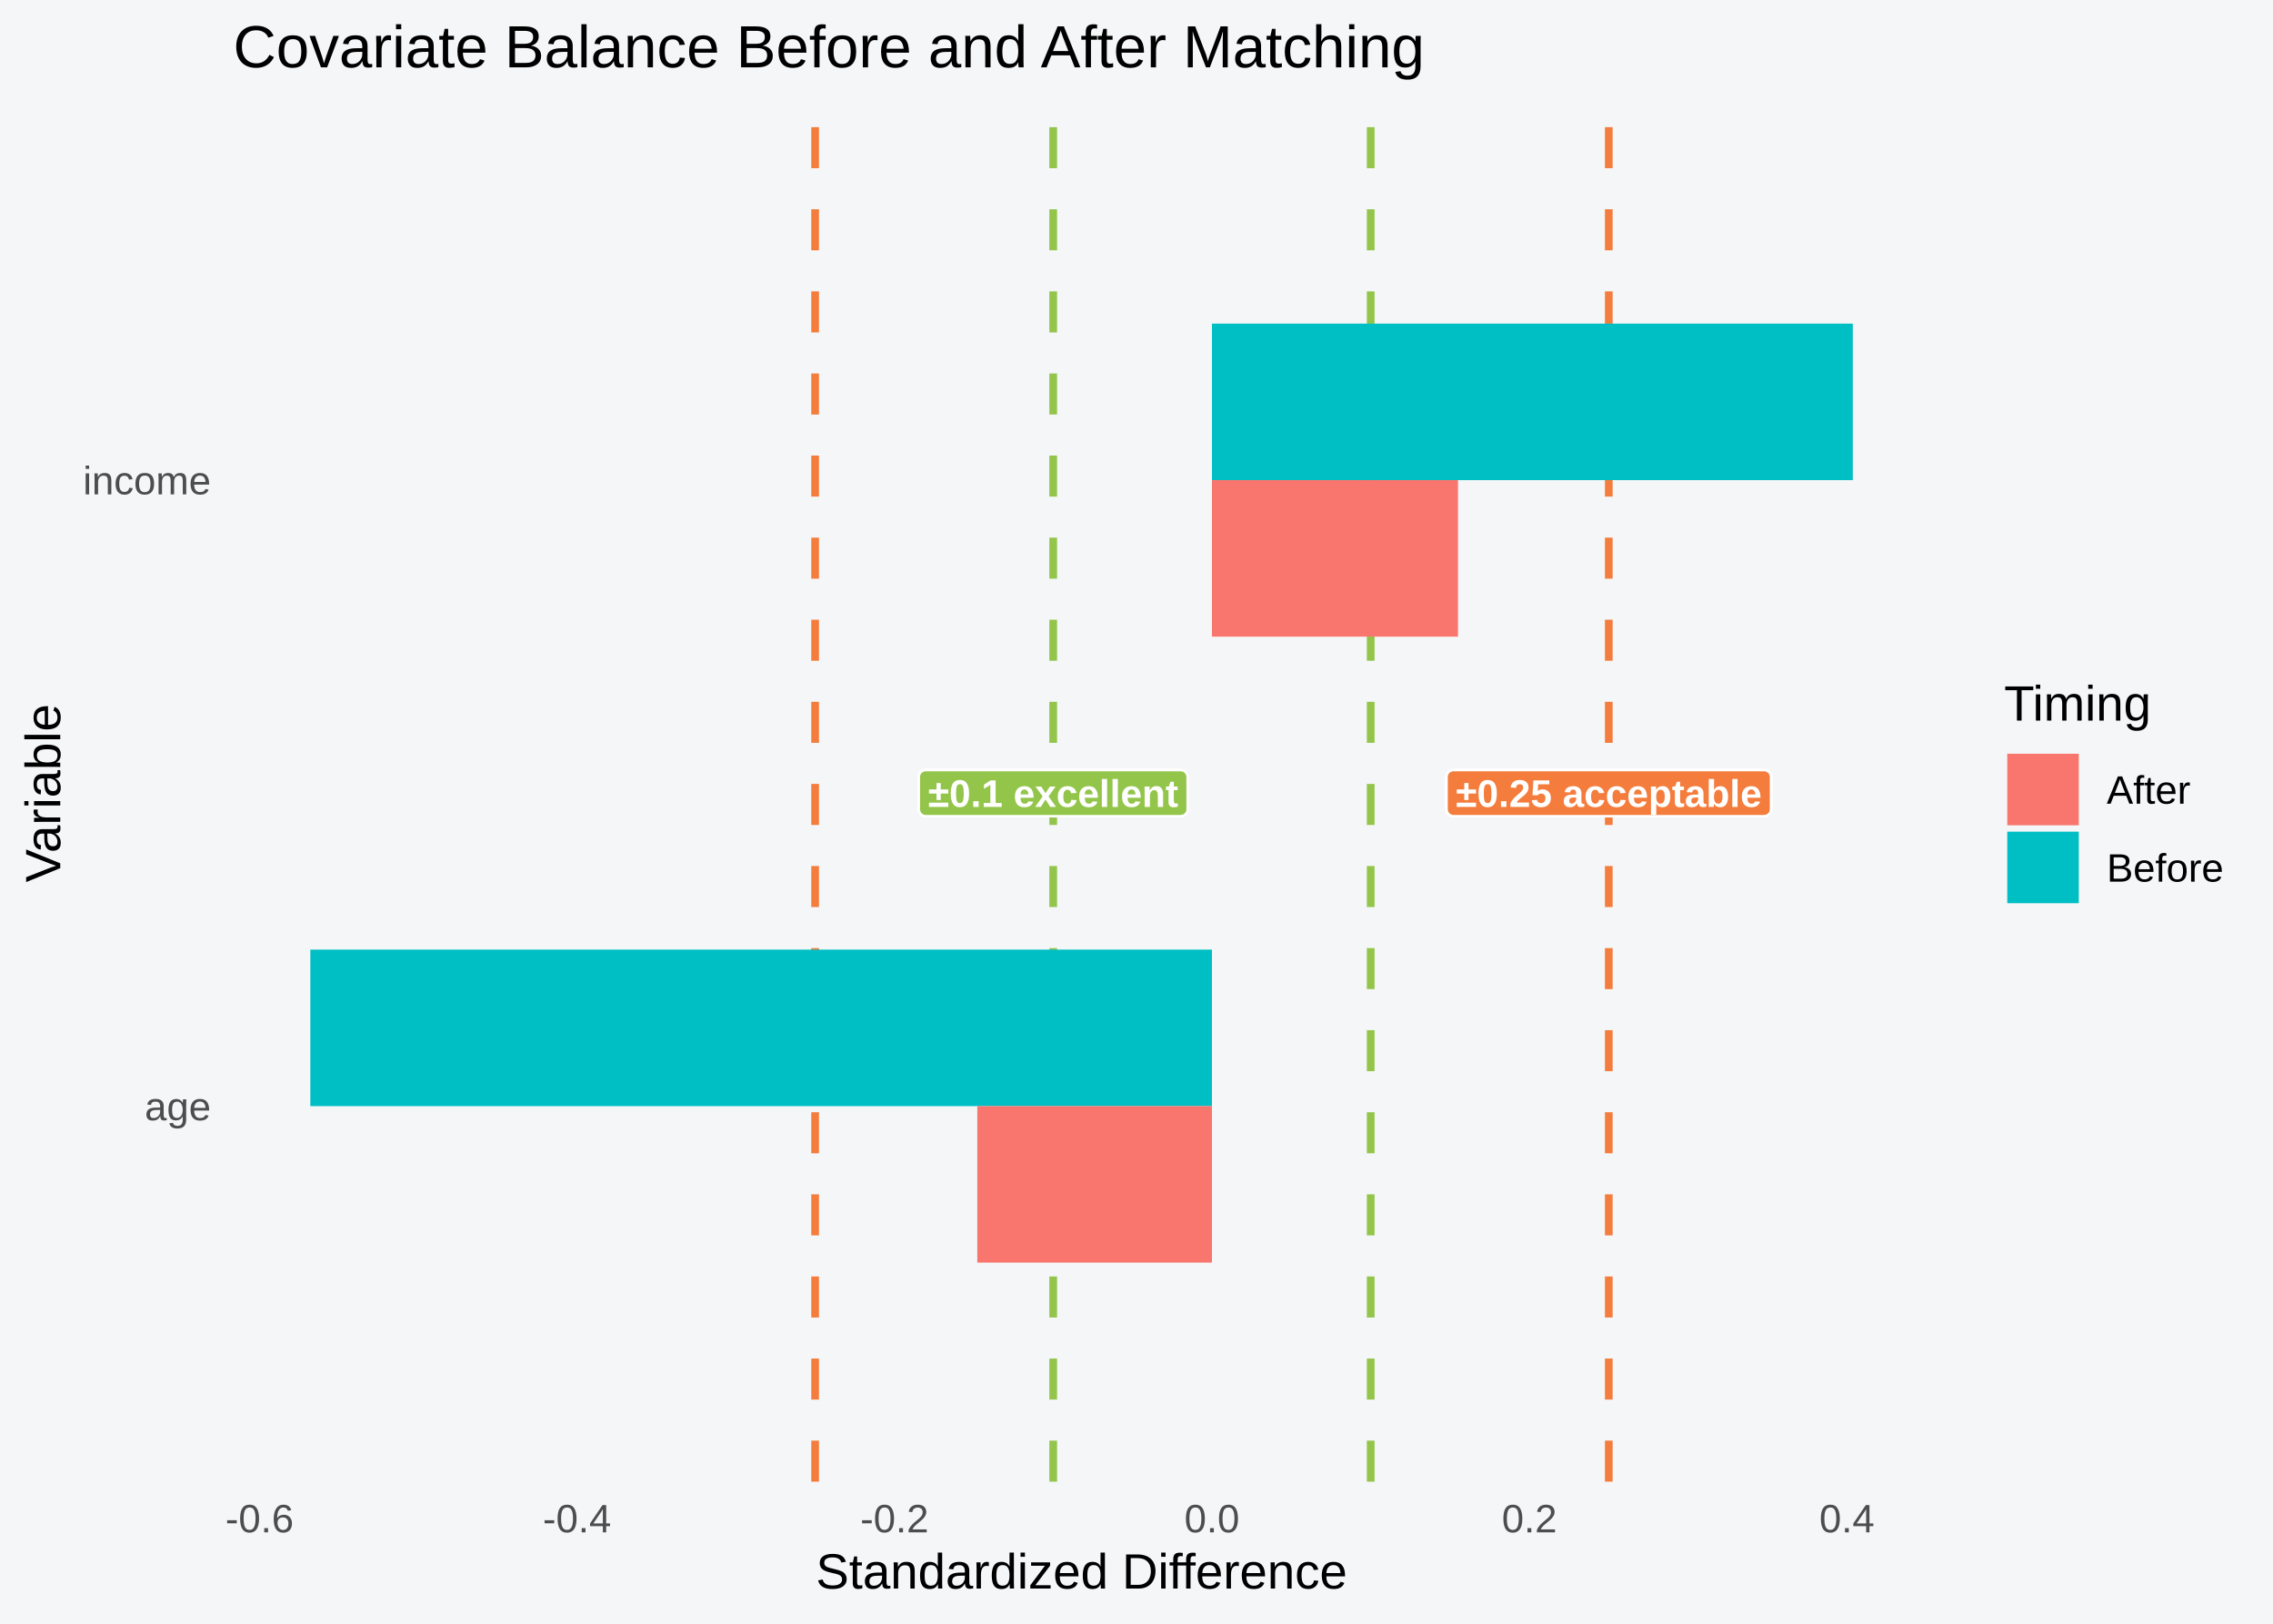
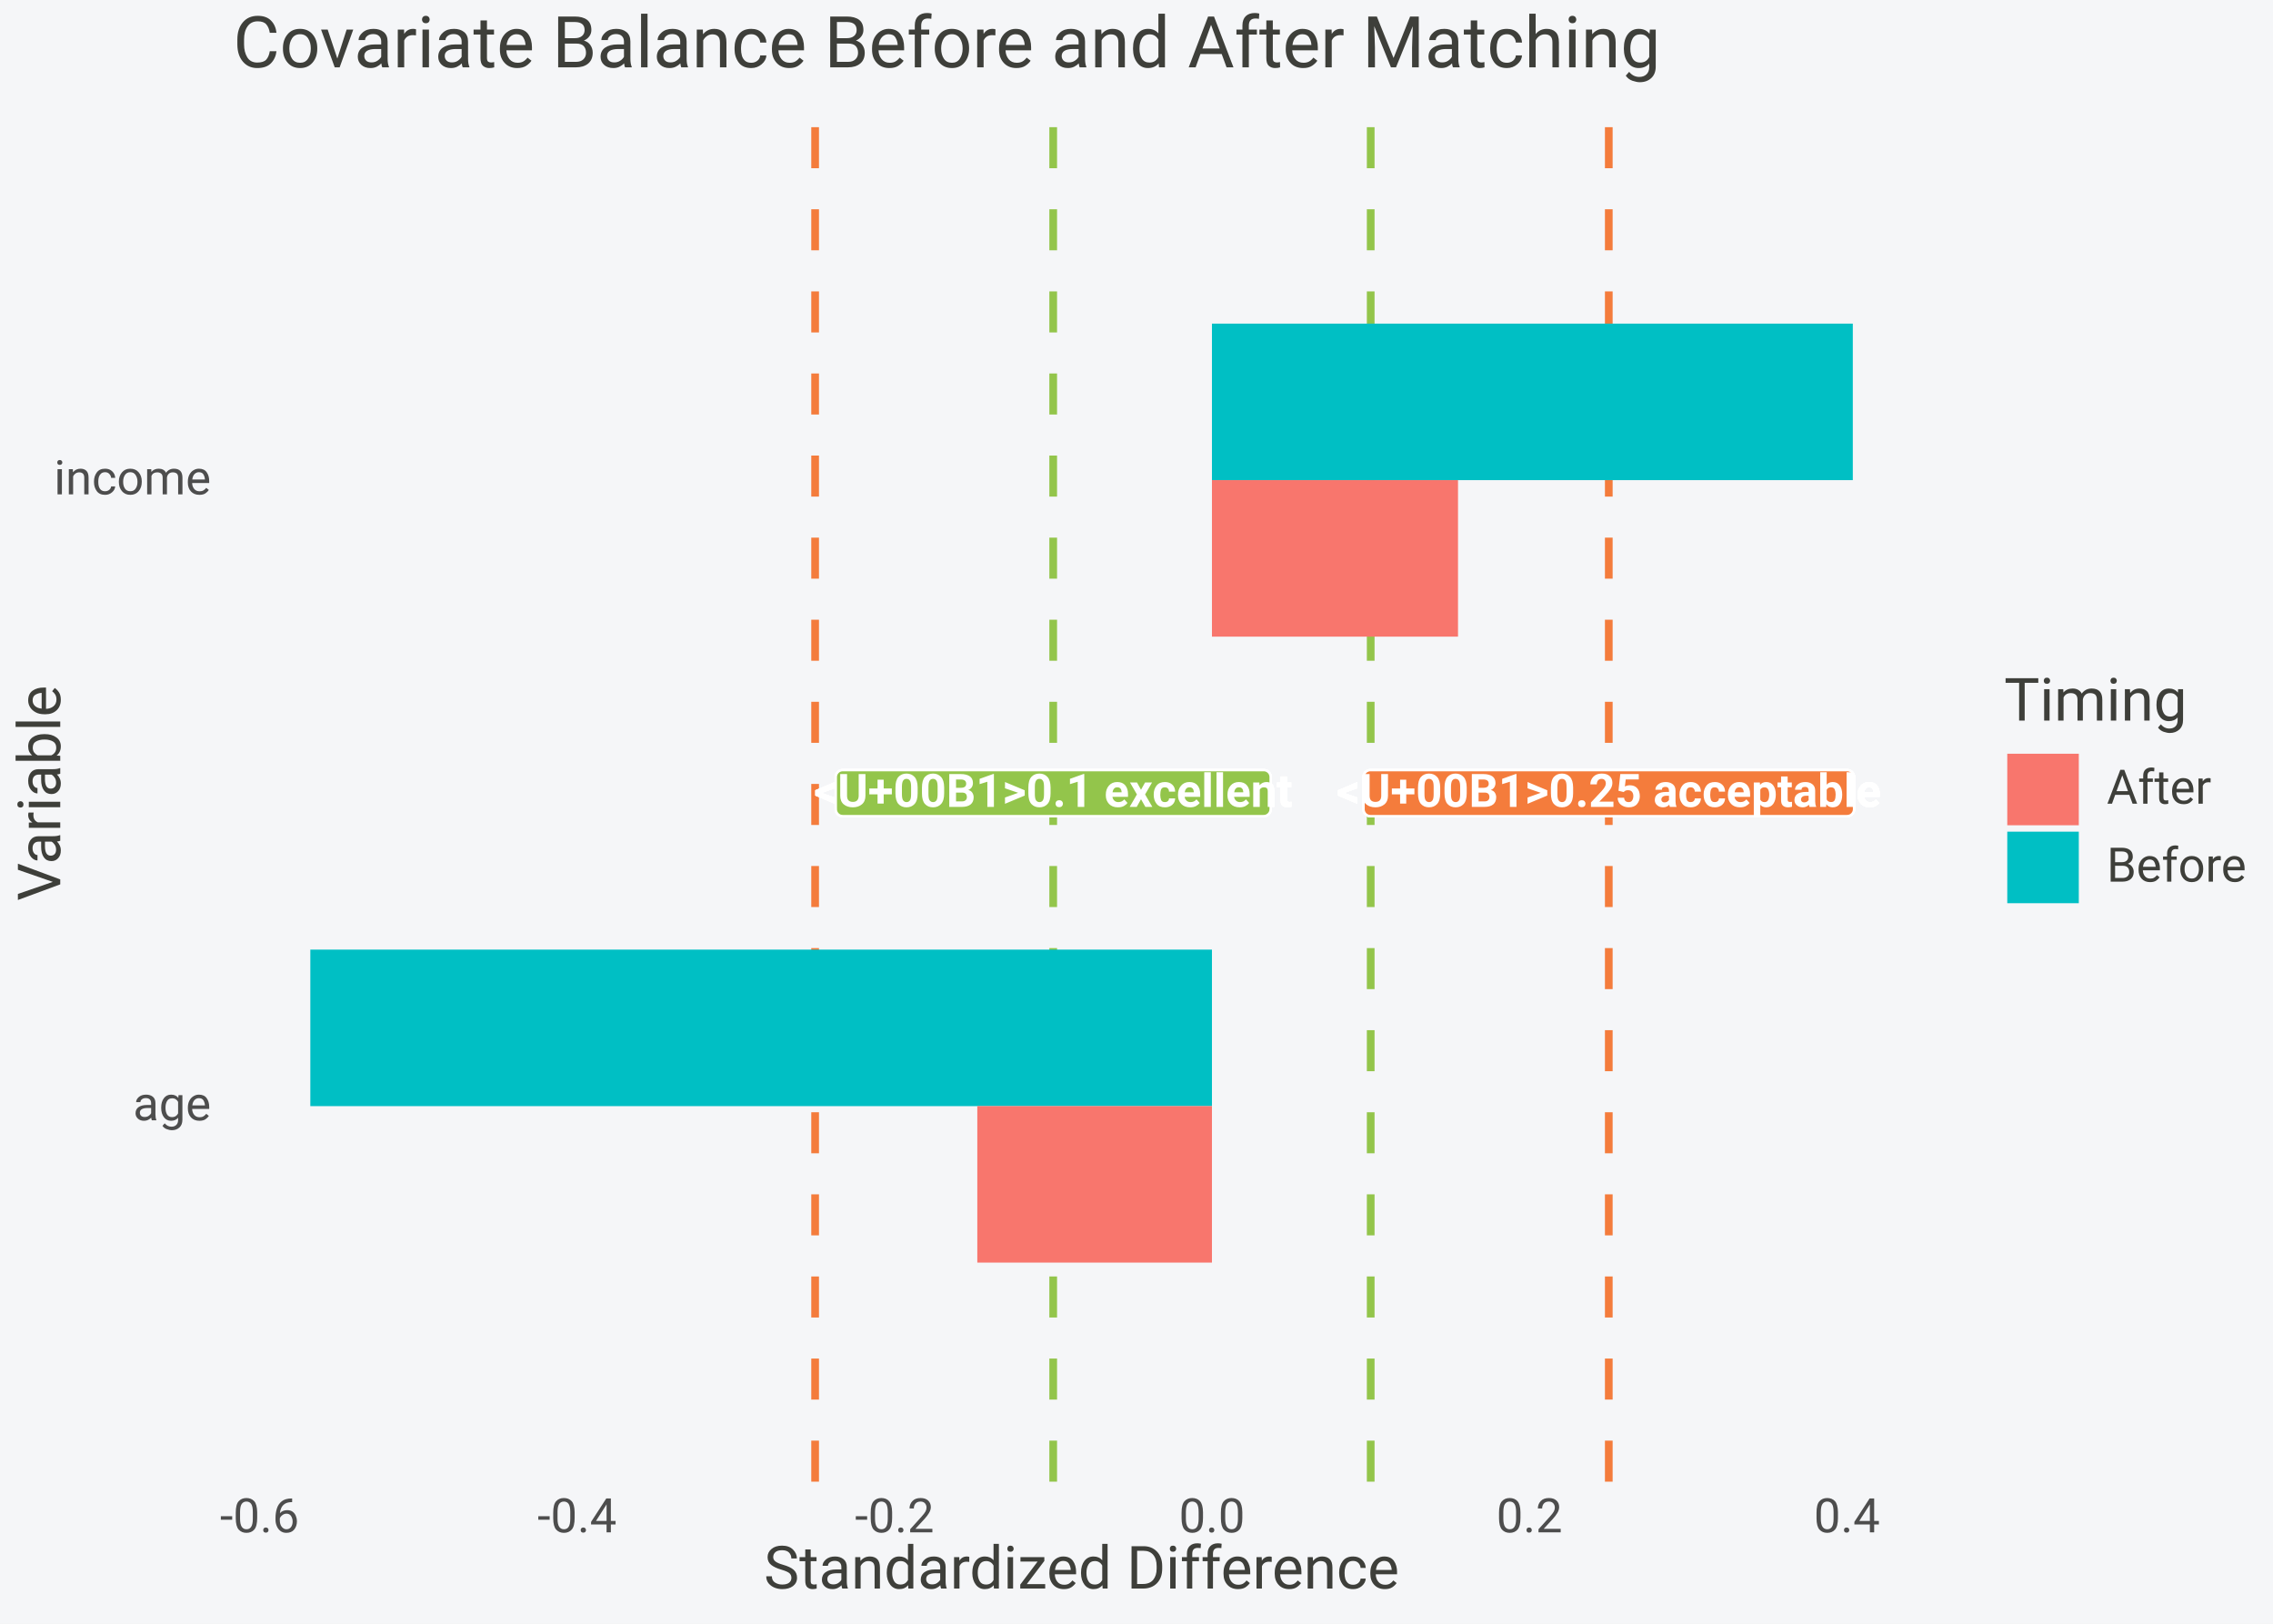
<svg xmlns="http://www.w3.org/2000/svg" width="504.00pt" height="360.00pt" viewBox="0 0 504.00 360.00">
  <g class="svglite">
    <defs>
      <style type="text/css">
-     .svglite line, .svglite polyline, .svglite polygon, .svglite path, .svglite rect, .svglite circle {
+     /* theme-aware-processed */
+     .svglite line, .svglite polyline, .svglite polygon, .svglite path, .svglite circle {
      fill: none;
-       stroke: #000000;
+       stroke: #3E3F3A;
+       stroke-linecap: round;
+       stroke-linejoin: round;
+       stroke-miterlimit: 10.00;
+     }
+     .svglite &gt; g &gt; rect {
+       fill: none;
+       stroke: #3E3F3A;
      stroke-linecap: round;
      stroke-linejoin: round;
      stroke-miterlimit: 10.00;
    }
    .svglite text {
      white-space: pre;
+       fill: #3E3F3A;
    }
    .svglite g.glyphgroup path {
      fill: inherit;
      stroke: none;
    }
  </style>
    </defs>
    <rect width="100%" height="100%" style="stroke: none; fill: #F5F6F8;" />
    <defs>
      <clipPath id="cpMC4wMHw1MDQuMDB8MC4wMHwzNjAuMDA=">
        <rect x="0.00" y="0.00" width="504.00" height="360.00" />
      </clipPath>
    </defs>
    <g clip-path="url(#cpMC4wMHw1MDQuMDB8MC4wMHwzNjAuMDA=)">
-       <rect x="0.00" y="0.00" width="504.00" height="360.00" style="stroke-width: 1.07; stroke: none;" />
-     </g>
+       <rect x="0.00" y="0.00" width="504.00" height="360.00" style="stroke-width: 1.07; stroke: none;" /> fill: #F5F6F8;' /&gt;
+ </g>
    <defs>
      <clipPath id="cpNTEuNzF8NDI3Ljk0fDIzLjE4fDMyOC41MA==">
        <rect x="51.71" y="23.18" width="376.23" height="305.33" />
      </clipPath>
    </defs>
    <g clip-path="url(#cpNTEuNzF8NDI3Ljk0fDIzLjE4fDMyOC41MA==)">
-       <rect x="51.71" y="23.18" width="376.23" height="305.33" style="stroke-width: 1.07; stroke: none;" />
-       <line x1="233.53" y1="328.50" x2="233.53" y2="23.18" style="stroke-width: 1.71; stroke: #93C54B; stroke-dasharray: 9.10,9.10; stroke-linecap: butt;" />
+       <rect x="51.71" y="23.18" width="376.23" height="305.33" style="stroke-width: 1.07; stroke: none;" /> fill: #F5F6F8;' /&gt;
+ <line x1="233.53" y1="328.50" x2="233.53" y2="23.18" style="stroke-width: 1.71; stroke: #93C54B; stroke-dasharray: 9.10,9.10; stroke-linecap: butt;" />
      <line x1="303.93" y1="328.50" x2="303.93" y2="23.18" style="stroke-width: 1.71; stroke: #93C54B; stroke-dasharray: 9.10,9.10; stroke-linecap: butt;" />
      <line x1="180.74" y1="328.50" x2="180.74" y2="23.18" style="stroke-width: 1.71; stroke: #F47C3C; stroke-dasharray: 9.10,9.10; stroke-linecap: butt;" />
      <line x1="356.72" y1="328.50" x2="356.72" y2="23.18" style="stroke-width: 1.71; stroke: #F47C3C; stroke-dasharray: 9.10,9.10; stroke-linecap: butt;" />
      <rect x="68.81" y="210.54" width="199.92" height="34.70" style="stroke-width: 1.07; stroke: none; stroke-linecap: butt; stroke-linejoin: miter; fill: #00BFC4;" />
      <rect x="268.73" y="71.75" width="142.10" height="34.70" style="stroke-width: 1.07; stroke: none; stroke-linecap: butt; stroke-linejoin: miter; fill: #00BFC4;" />
      <rect x="216.70" y="245.23" width="52.03" height="34.70" style="stroke-width: 1.07; stroke: none; stroke-linecap: butt; stroke-linejoin: miter; fill: #F8766D;" />
      <rect x="268.73" y="106.45" width="54.56" height="34.70" style="stroke-width: 1.07; stroke: none; stroke-linecap: butt; stroke-linejoin: miter; fill: #F8766D;" />
-       <polygon points="205.27,180.95 261.80,180.95 261.73,180.94 261.98,180.93 262.22,180.88 262.45,180.80 262.67,180.67 262.86,180.52 263.02,180.33 263.16,180.12 263.25,179.90 263.31,179.66 263.33,179.41 263.33,179.41 263.33,172.27 263.33,172.27 263.31,172.03 263.25,171.79 263.16,171.56 263.02,171.35 262.86,171.16 262.67,171.01 262.45,170.88 262.22,170.80 261.98,170.75 261.80,170.74 205.27,170.74 205.46,170.75 205.21,170.74 204.96,170.77 204.73,170.84 204.50,170.94 204.30,171.08 204.12,171.25 203.97,171.45 203.86,171.67 203.78,171.90 203.74,172.15 203.74,172.27 203.74,179.41 203.74,179.29 203.74,179.53 203.78,179.78 203.86,180.01 203.97,180.23 204.12,180.43 204.30,180.60 204.50,180.74 204.73,180.85 204.96,180.91 205.21,180.94 " style="stroke-width: 0.53; stroke: #FFFFFF; fill: #93C54B;" />
-       <text x="233.53" y="178.90" text-anchor="middle" style="font-size: 8.54px; font-weight: bold;fill: #FFFFFF; font-family: &quot;Arial&quot;;" textLength="55.50px" lengthAdjust="spacingAndGlyphs">±0.1 excellent</text>
-       <polygon points="205.27,180.95 261.80,180.95 261.73,180.94 261.98,180.93 262.22,180.88 262.45,180.80 262.67,180.67 262.86,180.52 263.02,180.33 263.16,180.12 263.25,179.90 263.31,179.66 263.33,179.41 263.33,179.41 263.33,172.27 263.33,172.27 263.31,172.03 263.25,171.79 263.16,171.56 263.02,171.35 262.86,171.16 262.67,171.01 262.45,170.88 262.22,170.80 261.98,170.75 261.80,170.74 205.27,170.74 205.46,170.75 205.21,170.74 204.96,170.77 204.73,170.84 204.50,170.94 204.30,171.08 204.12,171.25 203.97,171.45 203.86,171.67 203.78,171.90 203.74,172.15 203.74,172.27 203.74,179.41 203.74,179.29 203.74,179.53 203.78,179.78 203.86,180.01 203.97,180.23 204.12,180.43 204.30,180.60 204.50,180.74 204.73,180.85 204.96,180.91 205.21,180.94 " style="stroke-width: 0.53; stroke: #FFFFFF; fill: #93C54B;" />
-       <text x="233.53" y="178.90" text-anchor="middle" style="font-size: 8.54px; font-weight: bold;fill: #FFFFFF; font-family: &quot;Arial&quot;;" textLength="55.50px" lengthAdjust="spacingAndGlyphs">±0.1 excellent</text>
-       <polygon points="205.27,180.95 261.80,180.95 261.73,180.94 261.98,180.93 262.22,180.88 262.45,180.80 262.67,180.67 262.86,180.52 263.02,180.33 263.16,180.12 263.25,179.90 263.31,179.66 263.33,179.41 263.33,179.41 263.33,172.27 263.33,172.27 263.31,172.03 263.25,171.79 263.16,171.56 263.02,171.35 262.86,171.16 262.67,171.01 262.45,170.88 262.22,170.80 261.98,170.75 261.80,170.74 205.27,170.74 205.46,170.75 205.21,170.74 204.96,170.77 204.73,170.84 204.50,170.94 204.30,171.08 204.12,171.25 203.97,171.45 203.86,171.67 203.78,171.90 203.74,172.15 203.74,172.27 203.74,179.41 203.74,179.29 203.74,179.53 203.78,179.78 203.86,180.01 203.97,180.23 204.12,180.43 204.30,180.60 204.50,180.74 204.73,180.85 204.96,180.91 205.21,180.94 " style="stroke-width: 0.53; stroke: #FFFFFF; fill: #93C54B;" />
-       <text x="233.53" y="178.90" text-anchor="middle" style="font-size: 8.54px; font-weight: bold;fill: #FFFFFF; font-family: &quot;Arial&quot;;" textLength="55.50px" lengthAdjust="spacingAndGlyphs">±0.1 excellent</text>
-       <polygon points="205.27,180.95 261.80,180.95 261.73,180.94 261.98,180.93 262.22,180.88 262.45,180.80 262.67,180.67 262.86,180.52 263.02,180.33 263.16,180.12 263.25,179.90 263.31,179.66 263.33,179.41 263.33,179.41 263.33,172.27 263.33,172.27 263.31,172.03 263.25,171.79 263.16,171.56 263.02,171.35 262.86,171.16 262.67,171.01 262.45,170.88 262.22,170.80 261.98,170.75 261.80,170.74 205.27,170.74 205.46,170.75 205.21,170.74 204.96,170.77 204.73,170.84 204.50,170.94 204.30,171.08 204.12,171.25 203.97,171.45 203.86,171.67 203.78,171.90 203.74,172.15 203.74,172.27 203.74,179.41 203.74,179.29 203.74,179.53 203.78,179.78 203.86,180.01 203.97,180.23 204.12,180.43 204.30,180.60 204.50,180.74 204.73,180.85 204.96,180.91 205.21,180.94 " style="stroke-width: 0.53; stroke: #FFFFFF; fill: #93C54B;" />
-       <text x="233.53" y="178.90" text-anchor="middle" style="font-size: 8.54px; font-weight: bold;fill: #FFFFFF; font-family: &quot;Arial&quot;;" textLength="55.50px" lengthAdjust="spacingAndGlyphs">±0.1 excellent</text>
-       <polygon points="322.29,180.95 391.16,180.95 391.09,180.94 391.34,180.93 391.58,180.88 391.81,180.80 392.03,180.67 392.22,180.52 392.38,180.33 392.52,180.12 392.61,179.90 392.67,179.66 392.69,179.41 392.69,179.41 392.69,172.27 392.69,172.27 392.67,172.03 392.61,171.79 392.52,171.56 392.38,171.35 392.22,171.16 392.03,171.01 391.81,170.88 391.58,170.80 391.34,170.75 391.16,170.74 322.29,170.74 322.47,170.75 322.23,170.74 321.98,170.77 321.74,170.84 321.52,170.94 321.32,171.08 321.14,171.25 320.99,171.45 320.87,171.67 320.80,171.90 320.76,172.15 320.75,172.27 320.75,179.41 320.76,179.29 320.76,179.53 320.80,179.78 320.87,180.01 320.99,180.23 321.14,180.43 321.32,180.60 321.52,180.74 321.74,180.85 321.98,180.91 322.23,180.94 " style="stroke-width: 0.53; stroke: #FFFFFF; fill: #F47C3C;" />
-       <text x="356.72" y="178.90" text-anchor="middle" style="font-size: 8.54px; font-weight: bold;fill: #FFFFFF; font-family: &quot;Arial&quot;;" textLength="67.84px" lengthAdjust="spacingAndGlyphs">±0.25 acceptable</text>
-       <polygon points="322.29,180.95 391.16,180.95 391.09,180.94 391.34,180.93 391.58,180.88 391.81,180.80 392.03,180.67 392.22,180.52 392.38,180.33 392.52,180.12 392.61,179.90 392.67,179.66 392.69,179.41 392.69,179.41 392.69,172.27 392.69,172.27 392.67,172.03 392.61,171.79 392.52,171.56 392.38,171.35 392.22,171.16 392.03,171.01 391.81,170.88 391.58,170.80 391.34,170.75 391.16,170.74 322.29,170.74 322.47,170.75 322.23,170.74 321.98,170.77 321.74,170.84 321.52,170.94 321.32,171.08 321.14,171.25 320.99,171.45 320.87,171.67 320.80,171.90 320.76,172.15 320.75,172.27 320.75,179.41 320.76,179.29 320.76,179.53 320.80,179.78 320.87,180.01 320.99,180.23 321.14,180.43 321.32,180.60 321.52,180.74 321.74,180.85 321.98,180.91 322.23,180.94 " style="stroke-width: 0.53; stroke: #FFFFFF; fill: #F47C3C;" />
-       <text x="356.72" y="178.90" text-anchor="middle" style="font-size: 8.54px; font-weight: bold;fill: #FFFFFF; font-family: &quot;Arial&quot;;" textLength="67.84px" lengthAdjust="spacingAndGlyphs">±0.25 acceptable</text>
-       <polygon points="322.29,180.95 391.16,180.95 391.09,180.94 391.34,180.93 391.58,180.88 391.81,180.80 392.03,180.67 392.22,180.52 392.38,180.33 392.52,180.12 392.61,179.90 392.67,179.66 392.69,179.41 392.69,179.41 392.69,172.27 392.69,172.27 392.67,172.03 392.61,171.79 392.52,171.56 392.38,171.35 392.22,171.16 392.03,171.01 391.81,170.88 391.58,170.80 391.34,170.75 391.16,170.74 322.29,170.74 322.47,170.75 322.23,170.74 321.98,170.77 321.74,170.84 321.52,170.94 321.32,171.08 321.14,171.25 320.99,171.45 320.87,171.67 320.80,171.90 320.76,172.15 320.75,172.27 320.75,179.41 320.76,179.29 320.76,179.53 320.80,179.78 320.87,180.01 320.99,180.23 321.14,180.43 321.32,180.60 321.52,180.74 321.74,180.85 321.98,180.91 322.23,180.94 " style="stroke-width: 0.53; stroke: #FFFFFF; fill: #F47C3C;" />
-       <text x="356.72" y="178.90" text-anchor="middle" style="font-size: 8.54px; font-weight: bold;fill: #FFFFFF; font-family: &quot;Arial&quot;;" textLength="67.84px" lengthAdjust="spacingAndGlyphs">±0.25 acceptable</text>
-       <polygon points="322.29,180.95 391.16,180.95 391.09,180.94 391.34,180.93 391.58,180.88 391.81,180.80 392.03,180.67 392.22,180.52 392.38,180.33 392.52,180.12 392.61,179.90 392.67,179.66 392.69,179.41 392.69,179.41 392.69,172.27 392.69,172.27 392.67,172.03 392.61,171.79 392.52,171.56 392.38,171.35 392.22,171.16 392.03,171.01 391.81,170.88 391.58,170.80 391.34,170.75 391.16,170.74 322.29,170.74 322.47,170.75 322.23,170.74 321.98,170.77 321.74,170.84 321.52,170.94 321.32,171.08 321.14,171.25 320.99,171.45 320.87,171.67 320.80,171.90 320.76,172.15 320.75,172.27 320.75,179.41 320.76,179.29 320.76,179.53 320.80,179.78 320.87,180.01 320.99,180.23 321.14,180.43 321.32,180.60 321.52,180.74 321.74,180.85 321.98,180.91 322.23,180.94 " style="stroke-width: 0.53; stroke: #FFFFFF; fill: #F47C3C;" />
-       <text x="356.72" y="178.90" text-anchor="middle" style="font-size: 8.54px; font-weight: bold;fill: #FFFFFF; font-family: &quot;Arial&quot;;" textLength="67.84px" lengthAdjust="spacingAndGlyphs">±0.25 acceptable</text>
+       <polygon points="186.86,180.95 280.21,180.95 280.15,180.94 280.40,180.93 280.64,180.88 280.87,180.80 281.08,180.67 281.27,180.52 281.44,180.33 281.57,180.12 281.67,179.90 281.73,179.66 281.75,179.41 281.75,179.41 281.75,172.27 281.75,172.27 281.73,172.03 281.67,171.79 281.57,171.56 281.44,171.35 281.27,171.16 281.08,171.01 280.87,170.88 280.64,170.80 280.40,170.75 280.21,170.74 186.86,170.74 187.04,170.75 186.80,170.74 186.55,170.77 186.31,170.84 186.09,170.94 185.89,171.08 185.71,171.25 185.56,171.45 185.44,171.67 185.37,171.90 185.33,172.15 185.32,172.27 185.32,179.41 185.33,179.29 185.33,179.53 185.37,179.78 185.44,180.01 185.56,180.23 185.71,180.43 185.89,180.60 186.09,180.74 186.31,180.85 186.55,180.91 186.80,180.94 " style="stroke-width: 0.53; stroke: #FFFFFF; fill: #93C54B;" />
+       <text x="233.53" y="178.90" text-anchor="middle" style="font-size: 0.854em; font-weight: bold;fill: #FFFFFF; font-family: &quot;Roboto&quot;, -apple-system, BlinkMacSystemFont, &quot;Segoe UI&quot;, system-ui, sans-serif;">&lt;U+00B1&gt;0.1 excellent</text>
+       <polygon points="186.86,180.95 280.21,180.95 280.15,180.94 280.40,180.93 280.64,180.88 280.87,180.80 281.08,180.67 281.27,180.52 281.44,180.33 281.57,180.12 281.67,179.90 281.73,179.66 281.75,179.41 281.75,179.41 281.75,172.27 281.75,172.27 281.73,172.03 281.67,171.79 281.57,171.56 281.44,171.35 281.27,171.16 281.08,171.01 280.87,170.88 280.64,170.80 280.40,170.75 280.21,170.74 186.86,170.74 187.04,170.75 186.80,170.74 186.55,170.77 186.31,170.84 186.09,170.94 185.89,171.08 185.71,171.25 185.56,171.45 185.44,171.67 185.37,171.90 185.33,172.15 185.32,172.27 185.32,179.41 185.33,179.29 185.33,179.53 185.37,179.78 185.44,180.01 185.56,180.23 185.71,180.43 185.89,180.60 186.09,180.74 186.31,180.85 186.55,180.91 186.80,180.94 " style="stroke-width: 0.53; stroke: #FFFFFF; fill: #93C54B;" />
+       <text x="233.53" y="178.90" text-anchor="middle" style="font-size: 0.854em; font-weight: bold;fill: #FFFFFF; font-family: &quot;Roboto&quot;, -apple-system, BlinkMacSystemFont, &quot;Segoe UI&quot;, system-ui, sans-serif;">&lt;U+00B1&gt;0.1 excellent</text>
+       <polygon points="186.86,180.95 280.21,180.95 280.15,180.94 280.40,180.93 280.64,180.88 280.87,180.80 281.08,180.67 281.27,180.52 281.44,180.33 281.57,180.12 281.67,179.90 281.73,179.66 281.75,179.41 281.75,179.41 281.75,172.27 281.75,172.27 281.73,172.03 281.67,171.79 281.57,171.56 281.44,171.35 281.27,171.16 281.08,171.01 280.87,170.88 280.64,170.80 280.40,170.75 280.21,170.74 186.86,170.74 187.04,170.75 186.80,170.74 186.55,170.77 186.31,170.84 186.09,170.94 185.89,171.08 185.71,171.25 185.56,171.45 185.44,171.67 185.37,171.90 185.33,172.15 185.32,172.27 185.32,179.41 185.33,179.29 185.33,179.53 185.37,179.78 185.44,180.01 185.56,180.23 185.71,180.43 185.89,180.60 186.09,180.74 186.31,180.85 186.55,180.91 186.80,180.94 " style="stroke-width: 0.53; stroke: #FFFFFF; fill: #93C54B;" />
+       <text x="233.53" y="178.90" text-anchor="middle" style="font-size: 0.854em; font-weight: bold;fill: #FFFFFF; font-family: &quot;Roboto&quot;, -apple-system, BlinkMacSystemFont, &quot;Segoe UI&quot;, system-ui, sans-serif;">&lt;U+00B1&gt;0.1 excellent</text>
+       <polygon points="186.86,180.95 280.21,180.95 280.15,180.94 280.40,180.93 280.64,180.88 280.87,180.80 281.08,180.67 281.27,180.52 281.44,180.33 281.57,180.12 281.67,179.90 281.73,179.66 281.75,179.41 281.75,179.41 281.75,172.27 281.75,172.27 281.73,172.03 281.67,171.79 281.57,171.56 281.44,171.35 281.27,171.16 281.08,171.01 280.87,170.88 280.64,170.80 280.40,170.75 280.21,170.74 186.86,170.74 187.04,170.75 186.80,170.74 186.55,170.77 186.31,170.84 186.09,170.94 185.89,171.08 185.71,171.25 185.56,171.45 185.44,171.67 185.37,171.90 185.33,172.15 185.32,172.27 185.32,179.41 185.33,179.29 185.33,179.53 185.37,179.78 185.44,180.01 185.56,180.23 185.71,180.43 185.89,180.60 186.09,180.74 186.31,180.85 186.55,180.91 186.80,180.94 " style="stroke-width: 0.53; stroke: #FFFFFF; fill: #93C54B;" />
+       <text x="233.53" y="178.90" text-anchor="middle" style="font-size: 0.854em; font-weight: bold;fill: #FFFFFF; font-family: &quot;Roboto&quot;, -apple-system, BlinkMacSystemFont, &quot;Segoe UI&quot;, system-ui, sans-serif;">&lt;U+00B1&gt;0.1 excellent</text>
+       <polygon points="303.87,180.95 409.57,180.95 409.51,180.94 409.76,180.93 410.00,180.88 410.23,180.80 410.44,180.67 410.63,180.52 410.80,180.33 410.93,180.12 411.03,179.90 411.09,179.66 411.11,179.41 411.11,179.41 411.11,172.27 411.11,172.27 411.09,172.03 411.03,171.79 410.93,171.56 410.80,171.35 410.63,171.16 410.44,171.01 410.23,170.88 410.00,170.80 409.76,170.75 409.57,170.74 303.87,170.74 304.06,170.75 303.81,170.74 303.57,170.77 303.33,170.84 303.11,170.94 302.90,171.08 302.72,171.25 302.58,171.45 302.46,171.67 302.38,171.90 302.34,172.15 302.34,172.27 302.34,179.41 302.34,179.29 302.34,179.53 302.38,179.78 302.46,180.01 302.58,180.23 302.72,180.43 302.90,180.60 303.11,180.74 303.33,180.85 303.57,180.91 303.81,180.94 " style="stroke-width: 0.53; stroke: #FFFFFF; fill: #F47C3C;" />
+       <text x="356.72" y="178.90" text-anchor="middle" style="font-size: 0.854em; font-weight: bold;fill: #FFFFFF; font-family: &quot;Roboto&quot;, -apple-system, BlinkMacSystemFont, &quot;Segoe UI&quot;, system-ui, sans-serif;">&lt;U+00B1&gt;0.25 acceptable</text>
+       <polygon points="303.87,180.95 409.57,180.95 409.51,180.94 409.76,180.93 410.00,180.88 410.23,180.80 410.44,180.67 410.63,180.52 410.80,180.33 410.93,180.12 411.03,179.90 411.09,179.66 411.11,179.41 411.11,179.41 411.11,172.27 411.11,172.27 411.09,172.03 411.03,171.79 410.93,171.56 410.80,171.35 410.63,171.16 410.44,171.01 410.23,170.88 410.00,170.80 409.76,170.75 409.57,170.74 303.87,170.74 304.06,170.75 303.81,170.74 303.57,170.77 303.33,170.84 303.11,170.94 302.90,171.08 302.72,171.25 302.58,171.45 302.46,171.67 302.38,171.90 302.34,172.15 302.34,172.27 302.34,179.41 302.34,179.29 302.34,179.53 302.38,179.78 302.46,180.01 302.58,180.23 302.72,180.43 302.90,180.60 303.11,180.74 303.33,180.85 303.57,180.91 303.81,180.94 " style="stroke-width: 0.53; stroke: #FFFFFF; fill: #F47C3C;" />
+       <text x="356.72" y="178.90" text-anchor="middle" style="font-size: 0.854em; font-weight: bold;fill: #FFFFFF; font-family: &quot;Roboto&quot;, -apple-system, BlinkMacSystemFont, &quot;Segoe UI&quot;, system-ui, sans-serif;">&lt;U+00B1&gt;0.25 acceptable</text>
+       <polygon points="303.87,180.95 409.57,180.95 409.51,180.94 409.76,180.93 410.00,180.88 410.23,180.80 410.44,180.67 410.63,180.52 410.80,180.33 410.93,180.12 411.03,179.90 411.09,179.66 411.11,179.41 411.11,179.41 411.11,172.27 411.11,172.27 411.09,172.03 411.03,171.79 410.93,171.56 410.80,171.35 410.63,171.16 410.44,171.01 410.23,170.88 410.00,170.80 409.76,170.75 409.57,170.74 303.87,170.74 304.06,170.75 303.81,170.74 303.57,170.77 303.33,170.84 303.11,170.94 302.90,171.08 302.72,171.25 302.58,171.45 302.46,171.67 302.38,171.90 302.34,172.15 302.34,172.27 302.34,179.41 302.34,179.29 302.34,179.53 302.38,179.78 302.46,180.01 302.58,180.23 302.72,180.43 302.90,180.60 303.11,180.74 303.33,180.85 303.57,180.91 303.81,180.94 " style="stroke-width: 0.53; stroke: #FFFFFF; fill: #F47C3C;" />
+       <text x="356.72" y="178.90" text-anchor="middle" style="font-size: 0.854em; font-weight: bold;fill: #FFFFFF; font-family: &quot;Roboto&quot;, -apple-system, BlinkMacSystemFont, &quot;Segoe UI&quot;, system-ui, sans-serif;">&lt;U+00B1&gt;0.25 acceptable</text>
+       <polygon points="303.87,180.95 409.57,180.95 409.51,180.94 409.76,180.93 410.00,180.88 410.23,180.80 410.44,180.67 410.63,180.52 410.80,180.33 410.93,180.12 411.03,179.90 411.09,179.66 411.11,179.41 411.11,179.41 411.11,172.27 411.11,172.27 411.09,172.03 411.03,171.79 410.93,171.56 410.80,171.35 410.63,171.16 410.44,171.01 410.23,170.88 410.00,170.80 409.76,170.75 409.57,170.74 303.87,170.74 304.06,170.75 303.81,170.74 303.57,170.77 303.33,170.84 303.11,170.94 302.90,171.08 302.72,171.25 302.58,171.45 302.46,171.67 302.38,171.90 302.34,172.15 302.34,172.27 302.34,179.41 302.34,179.29 302.34,179.53 302.38,179.78 302.46,180.01 302.58,180.23 302.72,180.43 302.90,180.60 303.11,180.74 303.33,180.85 303.57,180.91 303.81,180.94 " style="stroke-width: 0.53; stroke: #FFFFFF; fill: #F47C3C;" />
+       <text x="356.72" y="178.90" text-anchor="middle" style="font-size: 0.854em; font-weight: bold;fill: #FFFFFF; font-family: &quot;Roboto&quot;, -apple-system, BlinkMacSystemFont, &quot;Segoe UI&quot;, system-ui, sans-serif;">&lt;U+00B1&gt;0.25 acceptable</text>
    </g>
    <g clip-path="url(#cpMC4wMHw1MDQuMDB8MC4wMHwzNjAuMDA=)">
-       <text x="46.77" y="248.38" text-anchor="end" style="font-size: 8.80px;fill: #4D4D4D; font-family: &quot;Arial&quot;;" textLength="14.67px" lengthAdjust="spacingAndGlyphs">age</text>
-       <text x="46.77" y="109.60" text-anchor="end" style="font-size: 8.80px;fill: #4D4D4D; font-family: &quot;Arial&quot;;" textLength="28.36px" lengthAdjust="spacingAndGlyphs">income</text>
-       <text x="57.55" y="339.74" text-anchor="middle" style="font-size: 8.80px;fill: #4D4D4D; font-family: &quot;Arial&quot;;" textLength="15.14px" lengthAdjust="spacingAndGlyphs">-0.6</text>
-       <text x="127.94" y="339.74" text-anchor="middle" style="font-size: 8.80px;fill: #4D4D4D; font-family: &quot;Arial&quot;;" textLength="15.14px" lengthAdjust="spacingAndGlyphs">-0.4</text>
-       <text x="198.34" y="339.74" text-anchor="middle" style="font-size: 8.80px;fill: #4D4D4D; font-family: &quot;Arial&quot;;" textLength="15.14px" lengthAdjust="spacingAndGlyphs">-0.2</text>
-       <text x="268.73" y="339.74" text-anchor="middle" style="font-size: 8.80px;fill: #4D4D4D; font-family: &quot;Arial&quot;;" textLength="12.22px" lengthAdjust="spacingAndGlyphs">0.0</text>
-       <text x="339.12" y="339.74" text-anchor="middle" style="font-size: 8.80px;fill: #4D4D4D; font-family: &quot;Arial&quot;;" textLength="12.22px" lengthAdjust="spacingAndGlyphs">0.2</text>
-       <text x="409.52" y="339.74" text-anchor="middle" style="font-size: 8.80px;fill: #4D4D4D; font-family: &quot;Arial&quot;;" textLength="12.22px" lengthAdjust="spacingAndGlyphs">0.4</text>
-       <text x="239.82" y="352.20" text-anchor="middle" style="font-size: 11.00px; font-family: &quot;Arial&quot;;" textLength="117.89px" lengthAdjust="spacingAndGlyphs">Standardized Difference</text>
-       <text transform="translate(13.36,175.84) rotate(-90)" text-anchor="middle" style="font-size: 11.00px; font-family: &quot;Arial&quot;;" textLength="39.56px" lengthAdjust="spacingAndGlyphs">Variable</text>
-       <rect x="438.90" y="145.24" width="59.62" height="61.19" style="stroke-width: 1.07; stroke: none;" />
-       <text x="444.38" y="159.76" style="font-size: 11.00px; font-family: &quot;Arial&quot;;" textLength="32.59px" lengthAdjust="spacingAndGlyphs">Timing</text>
+       <text x="46.77" y="248.38" text-anchor="end" style="font-size: 0.88em;fill: #4D4D4D; font-family: &quot;Roboto&quot;, -apple-system, BlinkMacSystemFont, &quot;Segoe UI&quot;, system-ui, sans-serif;">age</text>
+       <text x="46.77" y="109.60" text-anchor="end" style="font-size: 0.88em;fill: #4D4D4D; font-family: &quot;Roboto&quot;, -apple-system, BlinkMacSystemFont, &quot;Segoe UI&quot;, system-ui, sans-serif;">income</text>
+       <text x="57.55" y="339.74" text-anchor="middle" style="font-size: 0.88em;fill: #4D4D4D; font-family: &quot;Roboto&quot;, -apple-system, BlinkMacSystemFont, &quot;Segoe UI&quot;, system-ui, sans-serif;">-0.6</text>
+       <text x="127.94" y="339.74" text-anchor="middle" style="font-size: 0.88em;fill: #4D4D4D; font-family: &quot;Roboto&quot;, -apple-system, BlinkMacSystemFont, &quot;Segoe UI&quot;, system-ui, sans-serif;">-0.4</text>
+       <text x="198.34" y="339.74" text-anchor="middle" style="font-size: 0.88em;fill: #4D4D4D; font-family: &quot;Roboto&quot;, -apple-system, BlinkMacSystemFont, &quot;Segoe UI&quot;, system-ui, sans-serif;">-0.2</text>
+       <text x="268.73" y="339.74" text-anchor="middle" style="font-size: 0.88em;fill: #4D4D4D; font-family: &quot;Roboto&quot;, -apple-system, BlinkMacSystemFont, &quot;Segoe UI&quot;, system-ui, sans-serif;">0.0</text>
+       <text x="339.12" y="339.74" text-anchor="middle" style="font-size: 0.88em;fill: #4D4D4D; font-family: &quot;Roboto&quot;, -apple-system, BlinkMacSystemFont, &quot;Segoe UI&quot;, system-ui, sans-serif;">0.2</text>
+       <text x="409.52" y="339.74" text-anchor="middle" style="font-size: 0.88em;fill: #4D4D4D; font-family: &quot;Roboto&quot;, -apple-system, BlinkMacSystemFont, &quot;Segoe UI&quot;, system-ui, sans-serif;">0.4</text>
+       <text x="239.82" y="352.20" text-anchor="middle" style="font-size: 1.1em; font-family: &quot;Roboto&quot;, -apple-system, BlinkMacSystemFont, &quot;Segoe UI&quot;, system-ui, sans-serif;">Standardized Difference</text>
+       <text transform="translate(13.36,175.84) rotate(-90)" text-anchor="middle" style="font-size: 1.1em; font-family: &quot;Roboto&quot;, -apple-system, BlinkMacSystemFont, &quot;Segoe UI&quot;, system-ui, sans-serif;">Variable</text>
+       <rect x="438.90" y="145.24" width="59.62" height="61.19" style="stroke-width: 1.07; stroke: none;" /> fill: #F5F6F8;' /&gt;
+ <text x="444.38" y="159.76" style="font-size: 1.1em; font-family: &quot;Roboto&quot;, -apple-system, BlinkMacSystemFont, &quot;Segoe UI&quot;, system-ui, sans-serif;">Timing</text>
      <rect x="445.08" y="167.11" width="15.86" height="15.86" style="stroke-width: 1.07; stroke: none; stroke-linecap: butt; stroke-linejoin: miter; fill: #F8766D;" />
      <rect x="445.08" y="184.39" width="15.86" height="15.86" style="stroke-width: 1.07; stroke: none; stroke-linecap: butt; stroke-linejoin: miter; fill: #00BFC4;" />
-       <text x="467.13" y="178.19" style="font-size: 8.80px; font-family: &quot;Arial&quot;;" textLength="18.56px" lengthAdjust="spacingAndGlyphs">After</text>
-       <text x="467.13" y="195.47" style="font-size: 8.80px; font-family: &quot;Arial&quot;;" textLength="25.91px" lengthAdjust="spacingAndGlyphs">Before</text>
-       <text x="51.71" y="14.93" style="font-size: 13.20px; font-family: &quot;Arial&quot;;" textLength="263.73px" lengthAdjust="spacingAndGlyphs">Covariate Balance Before and After Matching</text>
+       <text x="467.13" y="178.19" style="font-size: 0.88em; font-family: &quot;Roboto&quot;, -apple-system, BlinkMacSystemFont, &quot;Segoe UI&quot;, system-ui, sans-serif;">After</text>
+       <text x="467.13" y="195.47" style="font-size: 0.88em; font-family: &quot;Roboto&quot;, -apple-system, BlinkMacSystemFont, &quot;Segoe UI&quot;, system-ui, sans-serif;">Before</text>
+       <text x="51.71" y="14.93" style="font-size: 1.32em; font-family: &quot;Roboto&quot;, -apple-system, BlinkMacSystemFont, &quot;Segoe UI&quot;, system-ui, sans-serif;">Covariate Balance Before and After Matching</text>
    </g>
  </g>
</svg>
